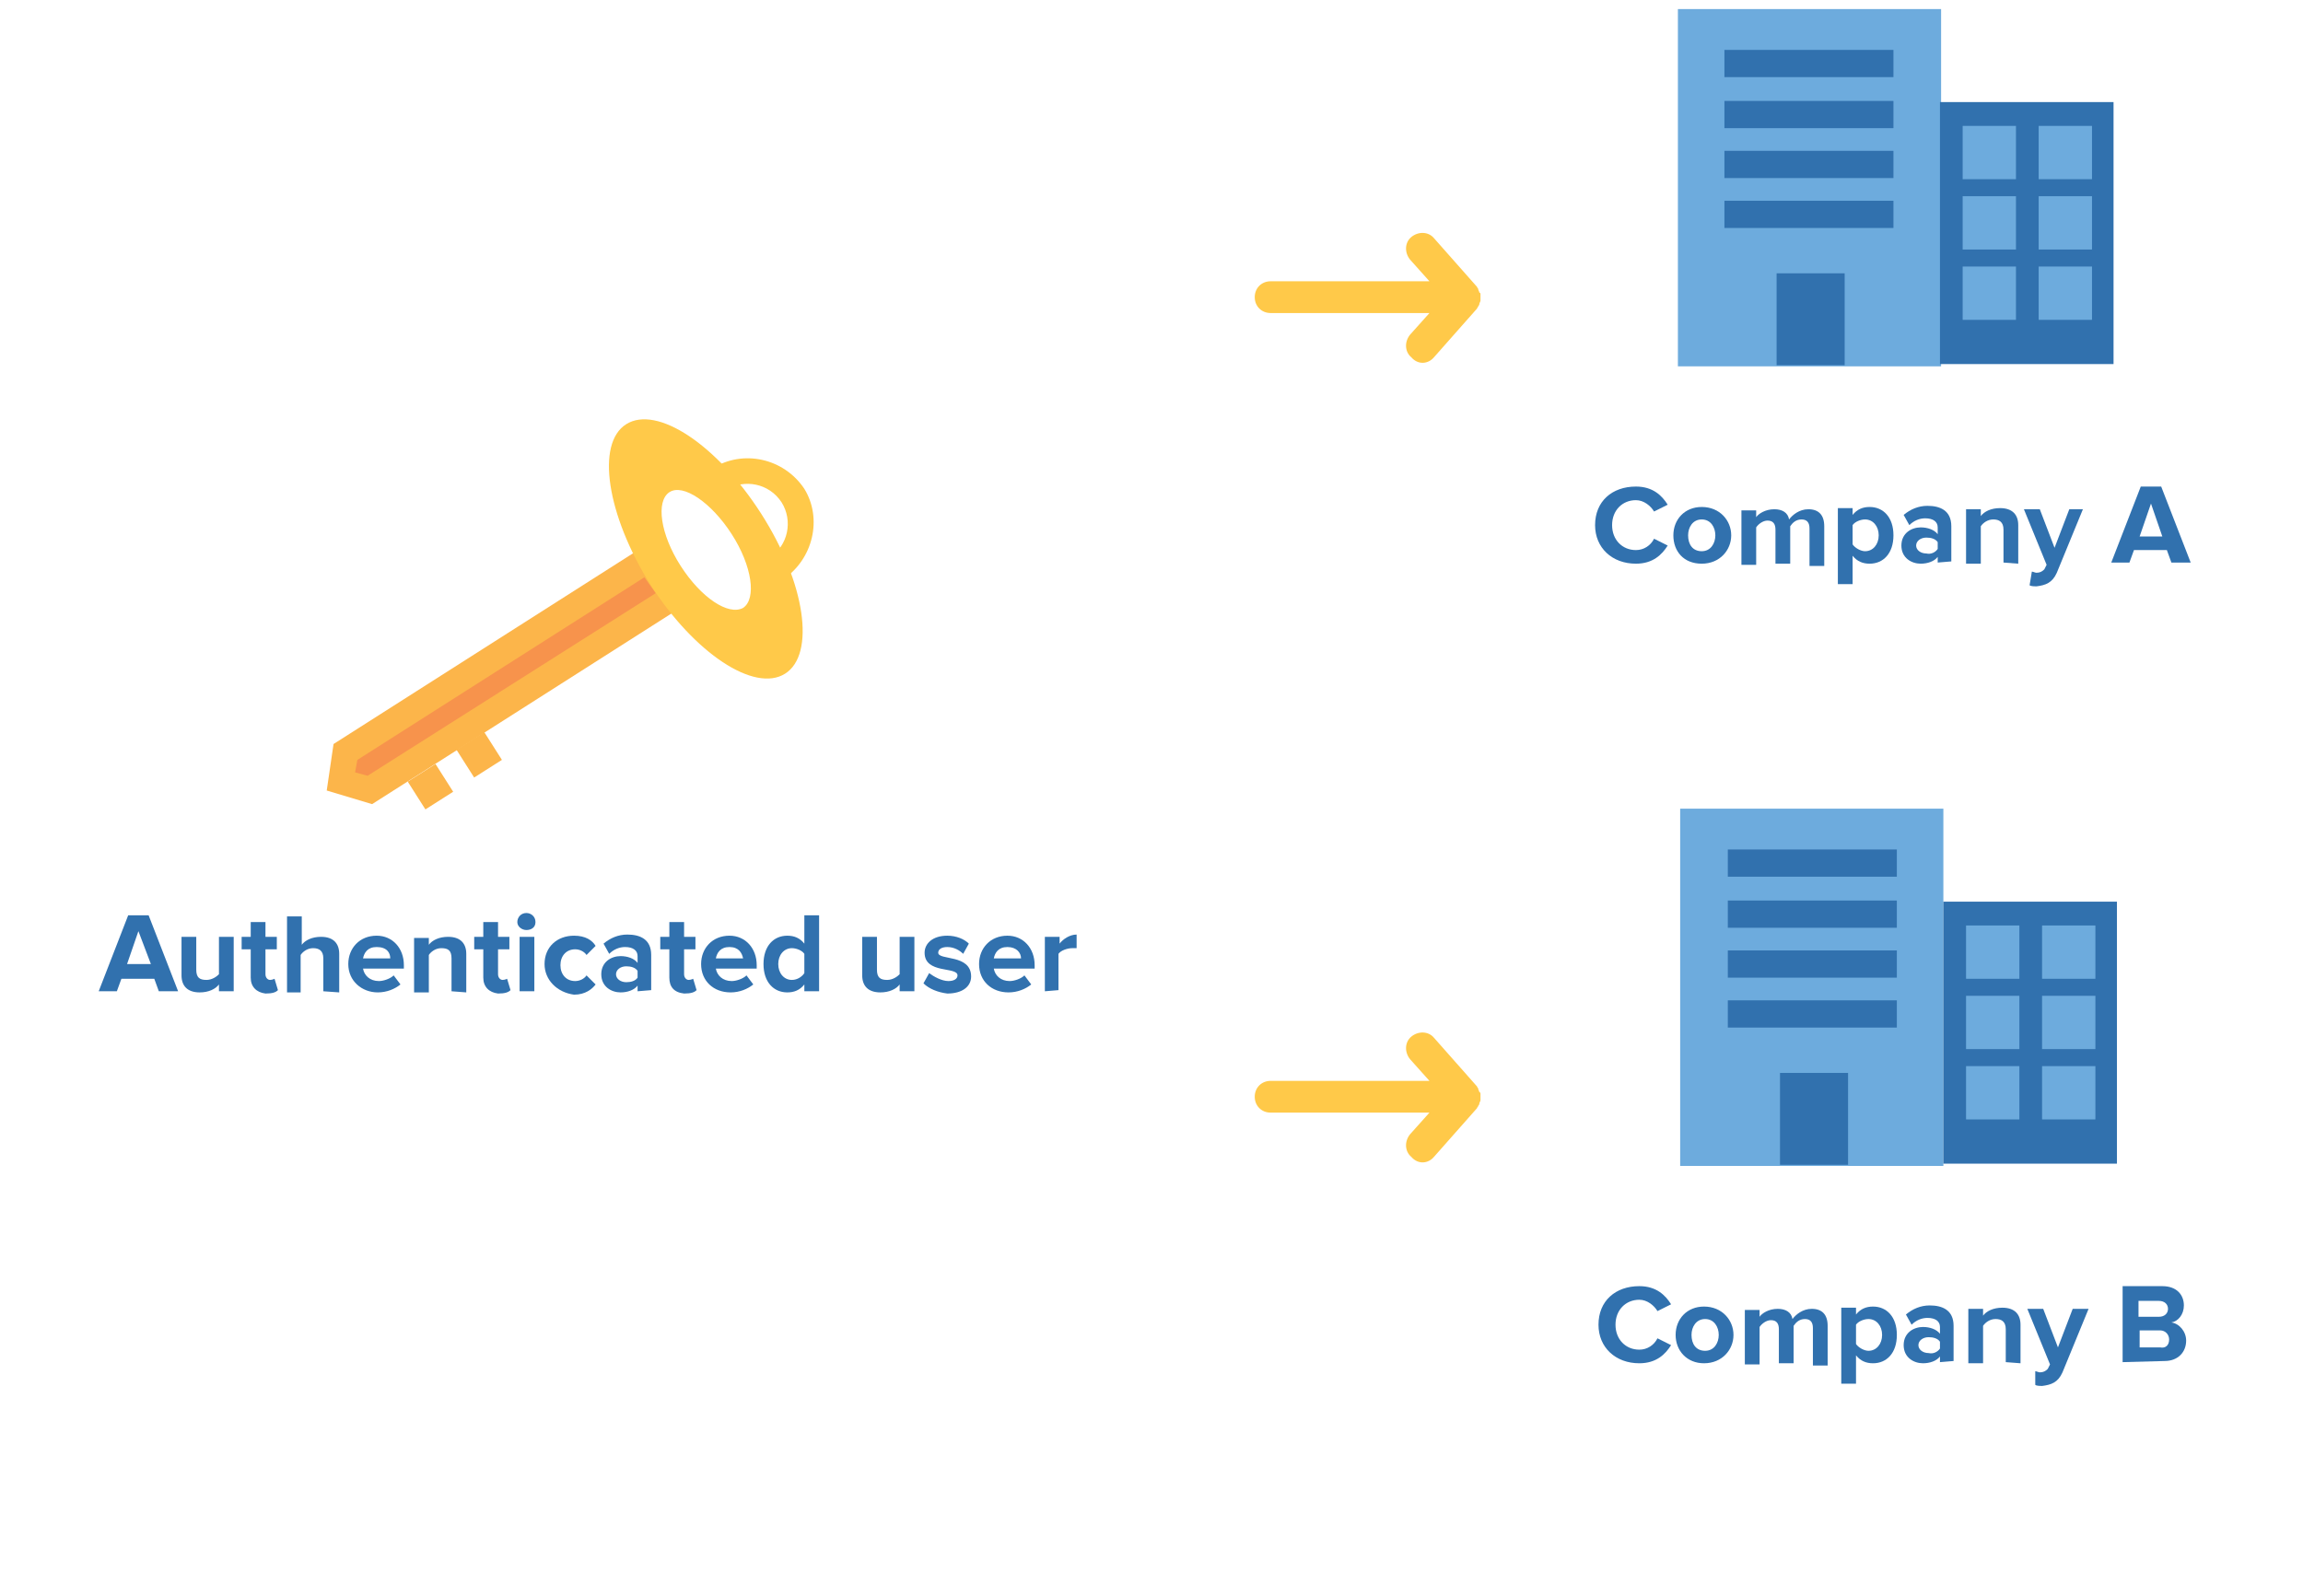
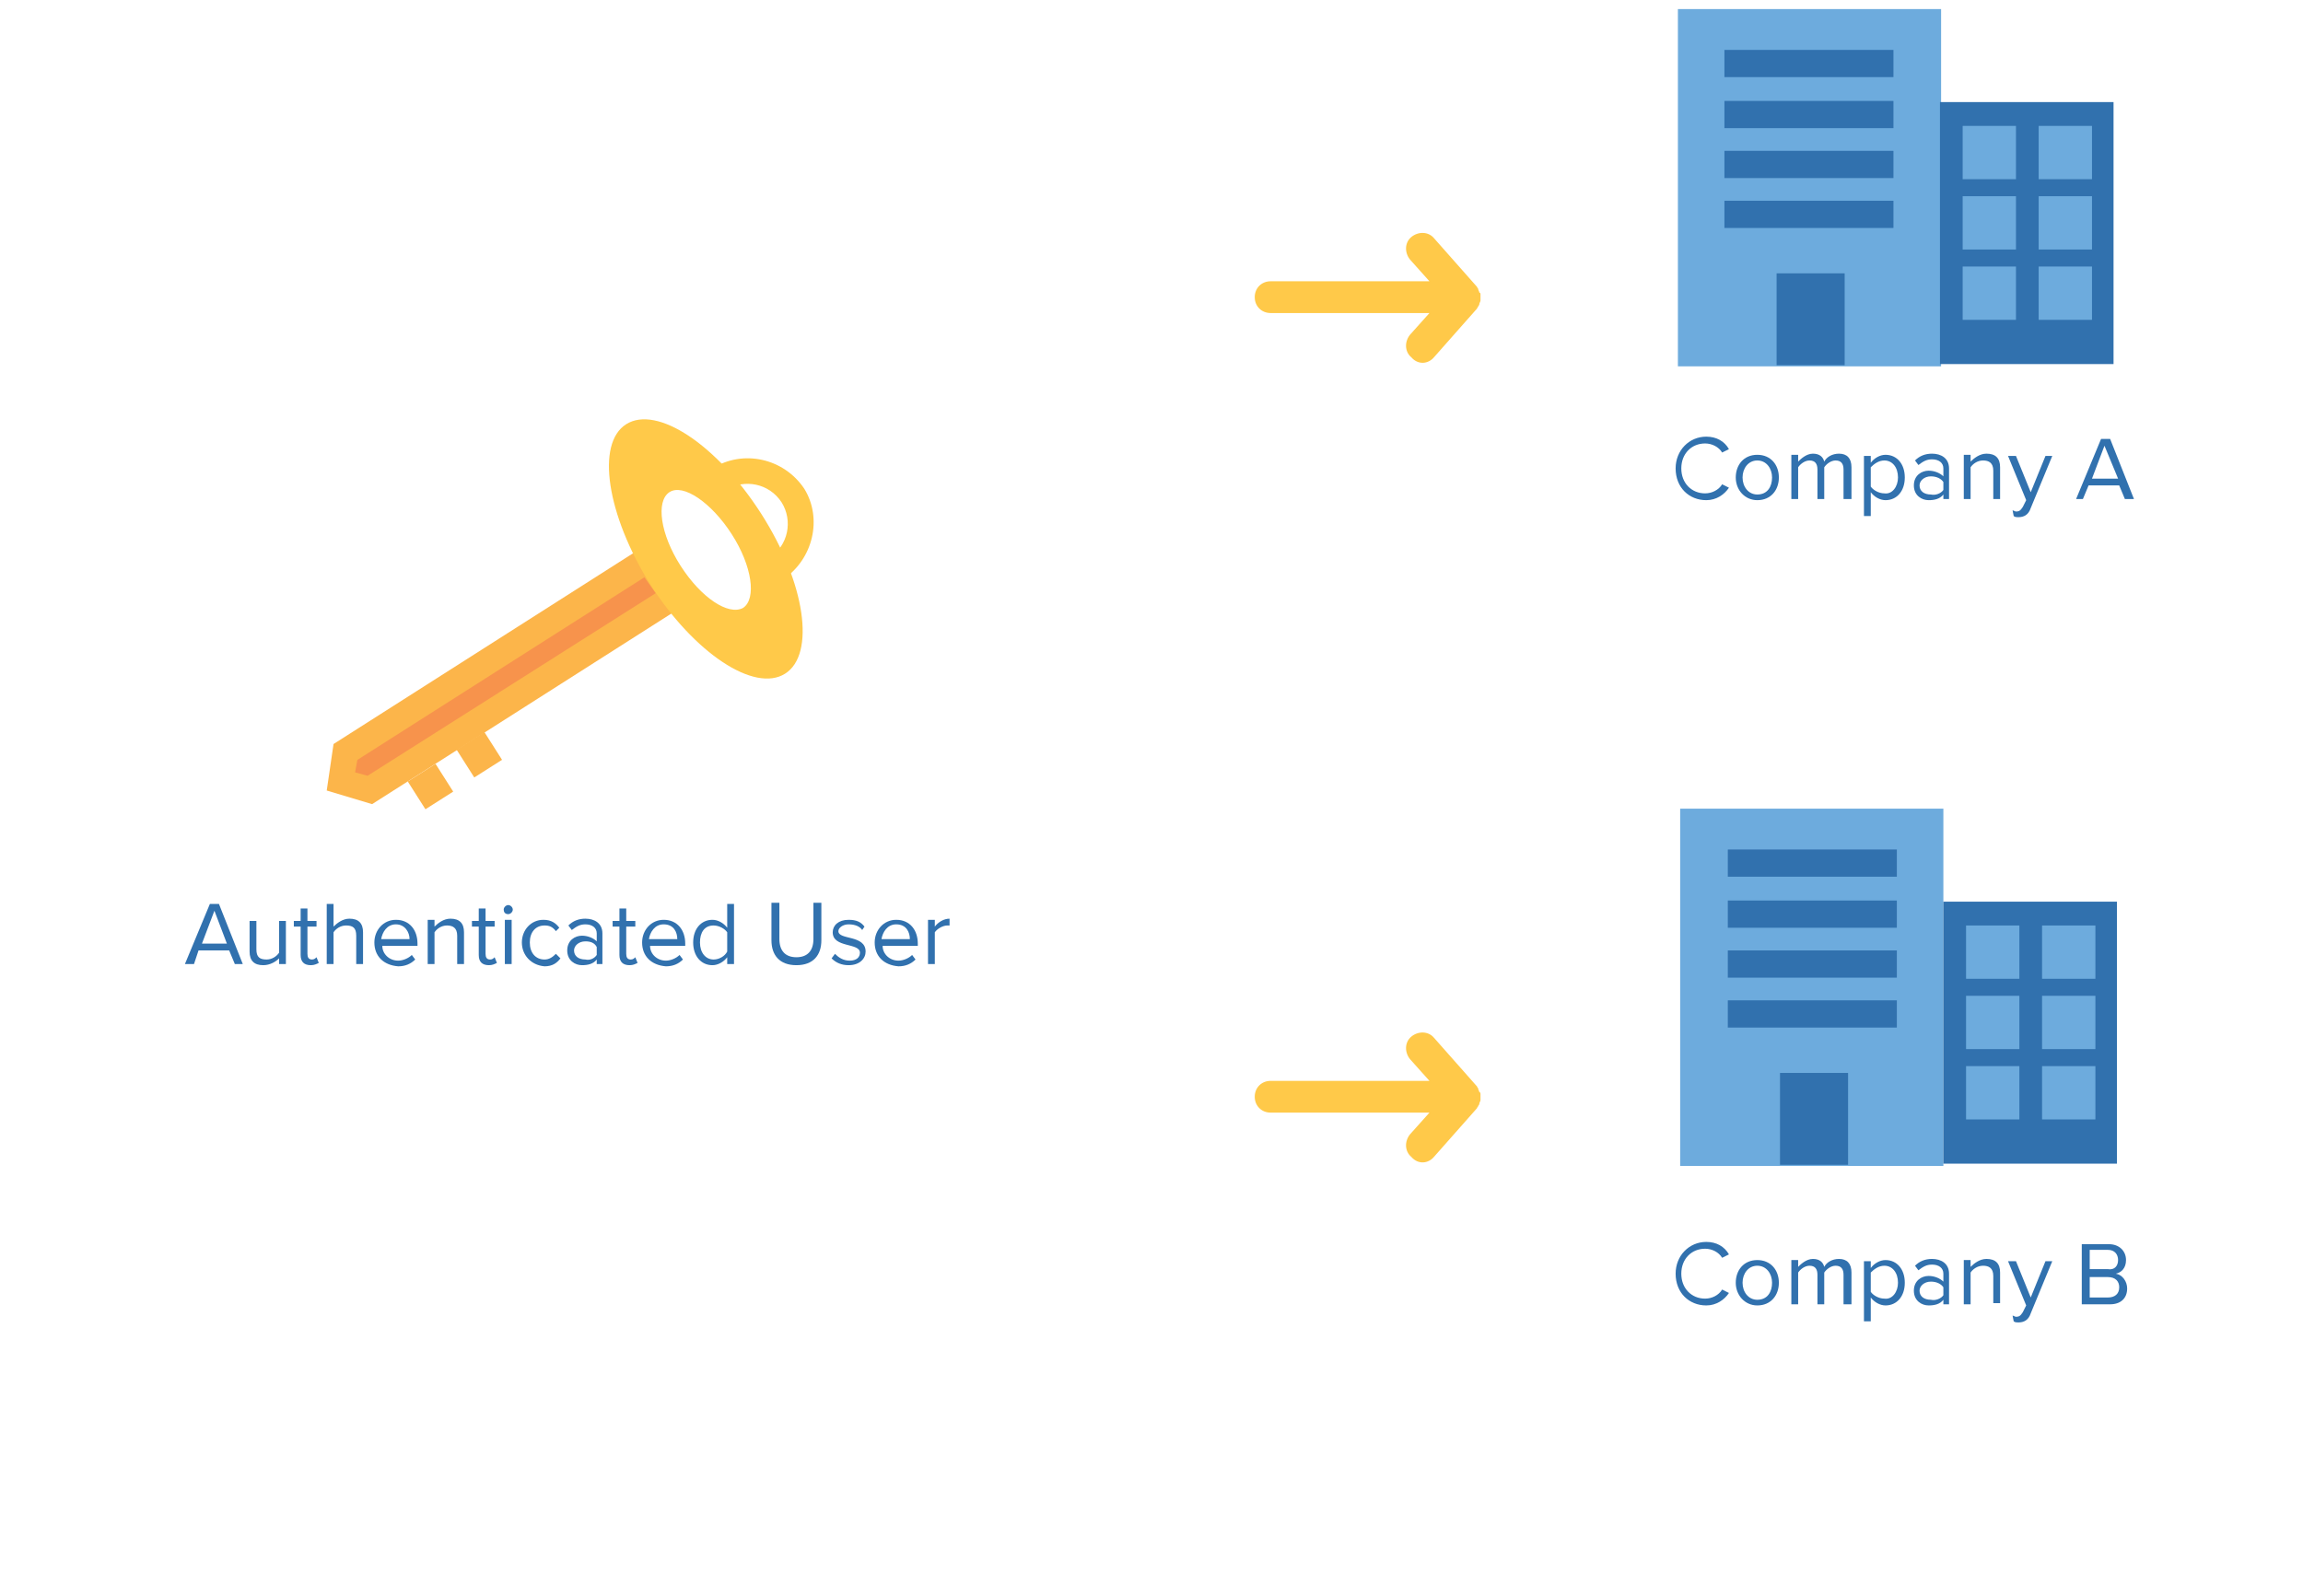
<svg xmlns="http://www.w3.org/2000/svg" version="1.1" id="Layer_1" x="0px" y="0px" viewBox="0 0 203 140.7" style="enable-background:new 0 0 203 140.7;" xml:space="preserve">
  <style type="text/css">
	.st0{fill:#FFC949;}
	.st1{fill:#FCB54A;}
	.st2{fill:#F7934C;}
- 	.st3{fill:#3171AE;}
- 	.st4{fill:#6DABDD;}
+ 	.st3{fill:#6DABDD;}
+ 	.st4{fill:#3171AE;}
</style>
  <g>
    <g>
      <path class="st0" d="M69,51.1l-1.2-1.9c1.7-1.1,2.1-3.3,1.1-4.9c-1.1-1.7-3.3-2.1-4.9-1.1l-1.2-1.9c2.7-1.7,6.3-0.9,8.1,1.8    C72.5,45.7,71.7,49.3,69,51.1z" />
    </g>
    <g>
      <polygon class="st1" points="60.9,53 32.8,70.9 28.8,69.7 29.4,65.6 57.5,47.7   " />
    </g>
    <g>
      <polygon class="st2" points="31.5,67 56.8,50.9 57.8,52.3 32.4,68.4 31.3,68.1   " />
    </g>
    <g>
-       <rect x="40.8" y="65.1" transform="matrix(0.8439 -0.5366 0.5366 0.8439 -29.1251 33.0625)" class="st1" width="2.9" height="2.9" />
-     </g>
-     <g>
-       <rect x="36.5" y="67.9" transform="matrix(0.8439 -0.5366 0.5366 0.8439 -31.2958 31.2026)" class="st1" width="2.9" height="2.9" />
+       <rect x="40.8" y="65.1" transform="matrix(0.8439 -0.5366 0.5366 0.8439 -29.1146 33.0569)" class="st1" width="2.9" height="2.9" />
+     </g>
+     <g>
+       <rect x="36.5" y="67.9" transform="matrix(0.8439 -0.5366 0.5366 0.8439 -31.2936 31.1901)" class="st1" width="2.9" height="2.9" />
    </g>
    <g>
      <path class="st0" d="M67.1,45.3c-3.9-6.1-9.2-9.6-11.9-7.9s-1.7,8,2.1,14.1c3.9,6.1,9.2,9.6,11.9,7.9C71.9,57.7,71,51.4,67.1,45.3    z M60,49.9c-1.8-2.8-2.2-5.7-1-6.5s3.7,0.9,5.5,3.7c1.8,2.8,2.2,5.7,1,6.5C64.2,54.3,61.8,52.7,60,49.9z" />
    </g>
  </g>
  <g>
-     <path class="st3" d="M14,87.4l-0.4-1.1h-2.9l-0.4,1.1H8.7l2.6-6.7h1.8l2.6,6.7H14z M12.2,82.1l-1,2.9h2.1L12.2,82.1z" />
-     <path class="st3" d="M19.3,87.4v-0.6c-0.3,0.4-0.9,0.7-1.7,0.7c-1.1,0-1.6-0.6-1.6-1.5v-3.4h1.3v2.9c0,0.7,0.3,0.9,0.9,0.9   c0.5,0,0.9-0.3,1.1-0.5v-3.3h1.3v4.8C20.6,87.4,19.3,87.4,19.3,87.4z" />
-     <path class="st3" d="M22.1,86.2v-2.5h-0.8v-1.1h0.8v-1.3h1.3v1.3h1v1.1h-1v2.2c0,0.3,0.2,0.5,0.4,0.5s0.4-0.1,0.4-0.1l0.3,1   c-0.2,0.2-0.5,0.3-1.1,0.3C22.6,87.5,22.1,87,22.1,86.2z" />
-     <path class="st3" d="M28.5,87.4v-2.9c0-0.7-0.4-0.9-0.9-0.9s-0.9,0.3-1.1,0.6v3.3h-1.2v-6.7h1.3v2.5c0.3-0.4,0.9-0.7,1.7-0.7   c1.1,0,1.6,0.6,1.6,1.5v3.4L28.5,87.4L28.5,87.4z" />
-     <path class="st3" d="M30.7,85c0-1.4,1-2.5,2.5-2.5c1.4,0,2.4,1.1,2.4,2.6v0.3H32c0.1,0.6,0.6,1.1,1.4,1.1c0.4,0,1-0.2,1.3-0.5   l0.6,0.8c-0.5,0.4-1.2,0.7-2,0.7C31.9,87.5,30.7,86.5,30.7,85z M33.2,83.5c-0.8,0-1.1,0.5-1.2,1h2.4C34.4,84,34.1,83.5,33.2,83.5z" />
-     <path class="st3" d="M39.8,87.4v-2.9c0-0.7-0.3-0.9-0.9-0.9c-0.5,0-0.9,0.3-1.1,0.6v3.3h-1.3v-4.8h1.3v0.6c0.3-0.4,0.9-0.7,1.7-0.7   c1.1,0,1.6,0.6,1.6,1.5v3.4L39.8,87.4L39.8,87.4z" />
-     <path class="st3" d="M42.6,86.2v-2.5h-0.8v-1.1h0.8v-1.3h1.3v1.3h1v1.1h-1v2.2c0,0.3,0.2,0.5,0.4,0.5s0.4-0.1,0.4-0.1l0.3,1   c-0.2,0.2-0.5,0.3-1.1,0.3C43.1,87.5,42.6,87,42.6,86.2z" />
-     <path class="st3" d="M45.6,81.3c0-0.4,0.3-0.8,0.8-0.8c0.4,0,0.8,0.3,0.8,0.8S46.8,82,46.4,82S45.6,81.7,45.6,81.3z M45.8,87.4   v-4.8h1.3v4.8H45.8z" />
-     <path class="st3" d="M48,85c0-1.5,1.1-2.5,2.6-2.5c1,0,1.6,0.4,1.9,0.9l-0.8,0.8c-0.2-0.3-0.6-0.5-1-0.5c-0.8,0-1.3,0.6-1.3,1.4   s0.5,1.4,1.3,1.4c0.4,0,0.8-0.2,1-0.5l0.8,0.8c-0.3,0.4-0.9,0.9-1.9,0.9C49.1,87.5,48,86.4,48,85z" />
-     <path class="st3" d="M56.2,87.4v-0.5c-0.3,0.4-0.9,0.6-1.5,0.6c-0.8,0-1.7-0.5-1.7-1.6s0.9-1.6,1.7-1.6c0.6,0,1.2,0.2,1.5,0.6v-0.6   c0-0.5-0.4-0.8-1.1-0.8c-0.5,0-1,0.2-1.4,0.6l-0.5-0.9c0.6-0.5,1.3-0.8,2.1-0.8c1.1,0,2.1,0.4,2.1,1.8v3.1L56.2,87.4L56.2,87.4z    M56.2,86.2v-0.6c-0.2-0.3-0.6-0.4-1-0.4c-0.5,0-0.9,0.3-0.9,0.7s0.4,0.7,0.9,0.7C55.6,86.6,56,86.5,56.2,86.2z" />
-     <path class="st3" d="M59,86.2v-2.5h-0.8v-1.1H59v-1.3h1.3v1.3h1v1.1h-1v2.2c0,0.3,0.2,0.5,0.4,0.5s0.4-0.1,0.4-0.1l0.3,1   c-0.2,0.2-0.5,0.3-1.1,0.3C59.4,87.5,59,87,59,86.2z" />
-     <path class="st3" d="M61.8,85c0-1.4,1-2.5,2.5-2.5c1.4,0,2.4,1.1,2.4,2.6v0.3h-3.6c0.1,0.6,0.6,1.1,1.4,1.1c0.4,0,1-0.2,1.3-0.5   l0.6,0.8c-0.5,0.4-1.2,0.7-2,0.7C62.9,87.5,61.8,86.5,61.8,85z M64.3,83.5c-0.8,0-1.1,0.5-1.2,1h2.4C65.4,84,65.1,83.5,64.3,83.5z" />
-     <path class="st3" d="M70.9,87.4v-0.6c-0.4,0.5-0.9,0.7-1.5,0.7c-1.2,0-2.1-0.9-2.1-2.5s0.9-2.5,2.1-2.5c0.6,0,1.1,0.2,1.5,0.7v-2.5   h1.3v6.7C72.2,87.4,70.9,87.4,70.9,87.4z M70.9,85.8v-1.7c-0.2-0.3-0.7-0.5-1.1-0.5c-0.7,0-1.2,0.6-1.2,1.4s0.5,1.4,1.2,1.4   C70.3,86.4,70.7,86.1,70.9,85.8z" />
-     <path class="st3" d="M79.3,87.4v-0.6c-0.3,0.4-0.9,0.7-1.7,0.7c-1.1,0-1.6-0.6-1.6-1.5v-3.4h1.3v2.9c0,0.7,0.3,0.9,0.9,0.9   c0.5,0,0.9-0.3,1.1-0.5v-3.3h1.3v4.8C80.6,87.4,79.3,87.4,79.3,87.4z" />
-     <path class="st3" d="M81.4,86.7l0.5-0.9c0.4,0.3,1.1,0.7,1.7,0.7c0.5,0,0.8-0.2,0.8-0.5c0-0.8-2.9-0.1-2.9-2c0-0.8,0.7-1.5,2-1.5   c0.8,0,1.5,0.3,1.9,0.7l-0.5,0.9c-0.3-0.3-0.8-0.6-1.4-0.6c-0.5,0-0.8,0.2-0.8,0.5c0,0.7,2.9,0.1,2.9,2.1c0,0.9-0.8,1.5-2.1,1.5   C82.7,87.5,81.9,87.2,81.4,86.7z" />
-     <path class="st3" d="M86.3,85c0-1.4,1-2.5,2.5-2.5c1.4,0,2.4,1.1,2.4,2.6v0.3h-3.6c0.1,0.6,0.6,1.1,1.4,1.1c0.4,0,1-0.2,1.3-0.5   l0.6,0.8c-0.5,0.4-1.2,0.7-2,0.7C87.4,87.5,86.3,86.5,86.3,85z M88.8,83.5c-0.8,0-1.1,0.5-1.2,1H90C90,84,89.6,83.5,88.8,83.5z" />
-     <path class="st3" d="M92.1,87.4v-4.8h1.3v0.6c0.3-0.4,0.9-0.8,1.5-0.8v1.2c-0.1,0-0.2,0-0.4,0c-0.4,0-1,0.2-1.2,0.5v3.2L92.1,87.4   L92.1,87.4z" />
-   </g>
-   <g>
-     <g>
-       <path class="st3" d="M140.6,46.3c0-2.1,1.5-3.4,3.6-3.4c1.5,0,2.3,0.8,2.8,1.6l-1.2,0.6c-0.3-0.5-0.9-1-1.6-1    c-1.2,0-2.1,0.9-2.1,2.2s0.9,2.2,2.1,2.2c0.7,0,1.3-0.4,1.6-1l1.2,0.6c-0.5,0.8-1.3,1.6-2.8,1.6C142.1,49.7,140.6,48.3,140.6,46.3    z" />
-       <path class="st3" d="M147.5,47.2c0-1.4,1-2.5,2.5-2.5c1.6,0,2.6,1.2,2.6,2.5s-1,2.5-2.6,2.5S147.5,48.6,147.5,47.2z M151.2,47.2    c0-0.7-0.4-1.4-1.2-1.4s-1.2,0.7-1.2,1.4c0,0.8,0.4,1.4,1.2,1.4C150.8,48.6,151.2,47.9,151.2,47.2z" />
-       <path class="st3" d="M159.5,49.6v-3c0-0.5-0.2-0.8-0.7-0.8s-0.8,0.3-1,0.6v3.3h-1.3v-3c0-0.5-0.2-0.8-0.7-0.8    c-0.4,0-0.8,0.3-1,0.6v3.3h-1.3V45h1.3v0.6c0.2-0.3,0.8-0.7,1.6-0.7c0.7,0,1.2,0.3,1.3,0.9c0.3-0.4,0.9-0.9,1.7-0.9    c0.9,0,1.4,0.5,1.4,1.5v3.5h-1.3V49.6z" />
-       <path class="st3" d="M163.3,49v2.5H162v-6.7h1.3v0.6c0.4-0.5,0.9-0.7,1.5-0.7c1.2,0,2.1,0.9,2.1,2.5s-0.9,2.5-2.1,2.5    C164.2,49.7,163.7,49.5,163.3,49z M165.6,47.2c0-0.8-0.5-1.4-1.2-1.4c-0.4,0-0.9,0.2-1.1,0.5V48c0.2,0.3,0.7,0.6,1.1,0.6    C165.1,48.6,165.6,48,165.6,47.2z" />
-       <path class="st3" d="M170.8,49.6v-0.5c-0.3,0.4-0.9,0.6-1.5,0.6c-0.8,0-1.7-0.5-1.7-1.6s0.9-1.6,1.7-1.6c0.6,0,1.2,0.2,1.5,0.6    v-0.6c0-0.5-0.4-0.8-1.1-0.8c-0.5,0-1,0.2-1.4,0.6l-0.5-0.9c0.6-0.5,1.3-0.8,2.1-0.8c1.1,0,2.1,0.4,2.1,1.8v3.1L170.8,49.6    L170.8,49.6z M170.8,48.4v-0.6c-0.2-0.3-0.6-0.4-1-0.4c-0.5,0-0.9,0.3-0.9,0.7s0.4,0.7,0.9,0.7C170.2,48.9,170.6,48.7,170.8,48.4z    " />
-       <path class="st3" d="M176.6,49.6v-2.9c0-0.7-0.4-0.9-0.9-0.9s-0.9,0.3-1.1,0.6v3.3h-1.3v-4.8h1.3v0.6c0.3-0.4,0.9-0.7,1.7-0.7    c1.1,0,1.6,0.6,1.6,1.5v3.4L176.6,49.6L176.6,49.6z" />
-       <path class="st3" d="M179.1,50.4c0.1,0,0.3,0.1,0.4,0.1c0.3,0,0.5-0.1,0.7-0.3l0.2-0.4l-2-4.9h1.4l1.3,3.4l1.3-3.4h1.2l-2.3,5.6    c-0.4,0.9-1,1.1-1.8,1.2c-0.1,0-0.5,0-0.6-0.1L179.1,50.4z" />
-       <path class="st3" d="M191.4,49.6l-0.4-1.1h-2.9l-0.4,1.1h-1.6l2.6-6.7h1.8l2.6,6.7H191.4z M189.6,44.4l-1,2.9h2L189.6,44.4z" />
-     </g>
-     <g>
-       <g>
-         <g>
-           <g>
-             <g>
-               <rect x="147.9" y="0.8" class="st4" width="23.2" height="31.5" />
-             </g>
-           </g>
-         </g>
-         <g>
-           <g>
-             <g>
-               <rect x="156.6" y="24.1" class="st3" width="6" height="8.1" />
-             </g>
-           </g>
-         </g>
-         <g>
-           <g>
-             <g>
-               <g>
-                 <rect x="152" y="4.4" class="st3" width="14.9" height="2.4" />
-               </g>
-             </g>
-           </g>
-           <g>
-             <g>
-               <g>
-                 <rect x="152" y="8.9" class="st3" width="14.9" height="2.4" />
-               </g>
-             </g>
-           </g>
-           <g>
-             <g>
-               <g>
-                 <rect x="152" y="13.3" class="st3" width="14.9" height="2.4" />
-               </g>
-             </g>
-           </g>
-           <g>
-             <g>
-               <g>
-                 <rect x="152" y="17.7" class="st3" width="14.9" height="2.4" />
-               </g>
-             </g>
-           </g>
-         </g>
-       </g>
-       <g>
-         <g>
-           <g>
-             <rect x="171" y="9" class="st3" width="15.3" height="23.1" />
-           </g>
-         </g>
-       </g>
-       <g>
-         <g>
-           <g>
-             <g>
-               <g>
-                 <rect x="173" y="11.1" class="st4" width="4.7" height="4.7" />
-               </g>
-             </g>
-           </g>
-           <g>
-             <g>
-               <g>
-                 <rect x="173" y="17.3" class="st4" width="4.7" height="4.7" />
-               </g>
-             </g>
-           </g>
-           <g>
-             <g>
-               <g>
-                 <rect x="173" y="23.5" class="st4" width="4.7" height="4.7" />
-               </g>
-             </g>
-           </g>
-         </g>
-         <g>
-           <g>
-             <g>
-               <g>
-                 <rect x="179.7" y="11.1" class="st4" width="4.7" height="4.7" />
-               </g>
-             </g>
-           </g>
-           <g>
-             <g>
-               <g>
-                 <rect x="179.7" y="17.3" class="st4" width="4.7" height="4.7" />
-               </g>
-             </g>
-           </g>
-           <g>
-             <g>
-               <g>
-                 <rect x="179.7" y="23.5" class="st4" width="4.7" height="4.7" />
-               </g>
-             </g>
-           </g>
-         </g>
-       </g>
-     </g>
-   </g>
-   <g>
-     <g>
-       <path class="st3" d="M140.9,116.8c0-2.1,1.5-3.4,3.6-3.4c1.5,0,2.3,0.8,2.8,1.6l-1.2,0.6c-0.3-0.5-0.9-1-1.6-1    c-1.2,0-2.1,0.9-2.1,2.2s0.9,2.2,2.1,2.2c0.7,0,1.3-0.4,1.6-1l1.2,0.6c-0.5,0.8-1.3,1.6-2.8,1.6    C142.4,120.2,140.9,118.8,140.9,116.8z" />
-       <path class="st3" d="M147.7,117.7c0-1.4,1-2.5,2.5-2.5c1.6,0,2.6,1.2,2.6,2.5s-1,2.5-2.6,2.5C148.7,120.2,147.7,119.1,147.7,117.7    z M151.5,117.7c0-0.7-0.4-1.4-1.2-1.4s-1.2,0.7-1.2,1.4c0,0.8,0.4,1.4,1.2,1.4C151.1,119.1,151.5,118.4,151.5,117.7z" />
-       <path class="st3" d="M159.8,120.1v-3c0-0.5-0.2-0.8-0.7-0.8s-0.8,0.3-1,0.6v3.3h-1.3v-3c0-0.5-0.2-0.8-0.7-0.8    c-0.4,0-0.8,0.3-1,0.6v3.3h-1.3v-4.8h1.3v0.6c0.2-0.3,0.8-0.7,1.6-0.7c0.7,0,1.2,0.3,1.3,0.9c0.3-0.4,0.9-0.9,1.7-0.9    c0.9,0,1.4,0.5,1.4,1.5v3.5h-1.3V120.1z" />
-       <path class="st3" d="M163.6,119.5v2.5h-1.3v-6.7h1.3v0.6c0.4-0.5,0.9-0.7,1.5-0.7c1.2,0,2.1,0.9,2.1,2.5s-0.9,2.5-2.1,2.5    C164.5,120.2,164,120,163.6,119.5z M165.9,117.7c0-0.8-0.5-1.4-1.2-1.4c-0.4,0-0.9,0.2-1.1,0.5v1.7c0.2,0.3,0.7,0.6,1.1,0.6    C165.4,119.1,165.9,118.5,165.9,117.7z" />
-       <path class="st3" d="M171,120.1v-0.5c-0.3,0.4-0.9,0.6-1.5,0.6c-0.8,0-1.7-0.5-1.7-1.6s0.9-1.6,1.7-1.6c0.6,0,1.2,0.2,1.5,0.6V117    c0-0.5-0.4-0.8-1.1-0.8c-0.5,0-1,0.2-1.4,0.6l-0.5-0.9c0.6-0.5,1.3-0.8,2.1-0.8c1.1,0,2.1,0.4,2.1,1.8v3.1L171,120.1L171,120.1z     M171,118.9v-0.6c-0.2-0.3-0.6-0.4-1-0.4c-0.5,0-0.9,0.3-0.9,0.7s0.4,0.7,0.9,0.7C170.4,119.4,170.8,119.2,171,118.9z" />
-       <path class="st3" d="M176.8,120.1v-2.9c0-0.7-0.4-0.9-0.9-0.9s-0.9,0.3-1.1,0.6v3.3h-1.3v-4.8h1.3v0.6c0.3-0.4,0.9-0.7,1.7-0.7    c1.1,0,1.6,0.6,1.6,1.5v3.4L176.8,120.1L176.8,120.1z" />
-       <path class="st3" d="M179.4,120.9c0.1,0,0.3,0.1,0.4,0.1c0.3,0,0.5-0.1,0.7-0.3l0.2-0.4l-2-4.9h1.4l1.3,3.4l1.3-3.4h1.4l-2.3,5.6    c-0.4,0.9-1,1.1-1.8,1.2c-0.1,0-0.5,0-0.6-0.1L179.4,120.9z" />
-       <path class="st3" d="M187.1,120.1v-6.7h3.5c1.3,0,1.9,0.8,1.9,1.7c0,0.8-0.5,1.4-1.1,1.5c0.7,0.1,1.3,0.8,1.3,1.6    c0,1-0.7,1.8-1.9,1.8L187.1,120.1L187.1,120.1z M191.1,115.4c0-0.4-0.3-0.7-0.8-0.7h-1.8v1.4h1.8    C190.8,116.1,191.1,115.8,191.1,115.4z M191.2,118.1c0-0.4-0.3-0.8-0.8-0.8h-1.8v1.5h1.8C190.9,118.9,191.2,118.6,191.2,118.1z" />
-     </g>
-     <g>
-       <g>
-         <g>
-           <g>
-             <g>
-               <rect x="148.1" y="71.3" class="st4" width="23.2" height="31.5" />
-             </g>
-           </g>
-         </g>
-         <g>
-           <g>
-             <g>
-               <rect x="156.9" y="94.6" class="st3" width="6" height="8.1" />
-             </g>
-           </g>
-         </g>
-         <g>
-           <g>
-             <g>
-               <g>
-                 <rect x="152.3" y="74.9" class="st3" width="14.9" height="2.4" />
-               </g>
-             </g>
-           </g>
-           <g>
-             <g>
-               <g>
-                 <rect x="152.3" y="79.4" class="st3" width="14.9" height="2.4" />
-               </g>
-             </g>
-           </g>
-           <g>
-             <g>
-               <g>
-                 <rect x="152.3" y="83.8" class="st3" width="14.9" height="2.4" />
-               </g>
-             </g>
-           </g>
-           <g>
-             <g>
-               <g>
-                 <rect x="152.3" y="88.2" class="st3" width="14.9" height="2.4" />
-               </g>
-             </g>
-           </g>
-         </g>
-       </g>
-       <g>
-         <g>
-           <g>
-             <rect x="171.3" y="79.5" class="st3" width="15.3" height="23.1" />
-           </g>
-         </g>
-       </g>
-       <g>
-         <g>
-           <g>
-             <g>
-               <g>
-                 <rect x="173.3" y="81.6" class="st4" width="4.7" height="4.7" />
-               </g>
-             </g>
-           </g>
-           <g>
-             <g>
-               <g>
-                 <rect x="173.3" y="87.8" class="st4" width="4.7" height="4.7" />
-               </g>
-             </g>
-           </g>
-           <g>
-             <g>
-               <g>
-                 <rect x="173.3" y="94" class="st4" width="4.7" height="4.7" />
-               </g>
-             </g>
-           </g>
-         </g>
-         <g>
-           <g>
-             <g>
-               <g>
-                 <rect x="180" y="81.6" class="st4" width="4.7" height="4.7" />
-               </g>
-             </g>
-           </g>
-           <g>
-             <g>
-               <g>
-                 <rect x="180" y="87.8" class="st4" width="4.7" height="4.7" />
-               </g>
-             </g>
-           </g>
-           <g>
-             <g>
-               <g>
-                 <rect x="180" y="94" class="st4" width="4.7" height="4.7" />
+     <g>
+       <g>
+         <g>
+           <g>
+             <g>
+               <rect x="147.9" y="0.8" class="st3" width="23.2" height="31.5" />
+             </g>
+           </g>
+         </g>
+         <g>
+           <g>
+             <g>
+               <rect x="156.6" y="24.1" class="st4" width="6" height="8.1" />
+             </g>
+           </g>
+         </g>
+         <g>
+           <g>
+             <g>
+               <g>
+                 <rect x="152" y="4.4" class="st4" width="14.9" height="2.4" />
+               </g>
+             </g>
+           </g>
+           <g>
+             <g>
+               <g>
+                 <rect x="152" y="8.9" class="st4" width="14.9" height="2.4" />
+               </g>
+             </g>
+           </g>
+           <g>
+             <g>
+               <g>
+                 <rect x="152" y="13.3" class="st4" width="14.9" height="2.4" />
+               </g>
+             </g>
+           </g>
+           <g>
+             <g>
+               <g>
+                 <rect x="152" y="17.7" class="st4" width="14.9" height="2.4" />
+               </g>
+             </g>
+           </g>
+         </g>
+       </g>
+       <g>
+         <g>
+           <g>
+             <rect x="171" y="9" class="st4" width="15.3" height="23.1" />
+           </g>
+         </g>
+       </g>
+       <g>
+         <g>
+           <g>
+             <g>
+               <g>
+                 <rect x="173" y="11.1" class="st3" width="4.7" height="4.7" />
+               </g>
+             </g>
+           </g>
+           <g>
+             <g>
+               <g>
+                 <rect x="173" y="17.3" class="st3" width="4.7" height="4.7" />
+               </g>
+             </g>
+           </g>
+           <g>
+             <g>
+               <g>
+                 <rect x="173" y="23.5" class="st3" width="4.7" height="4.7" />
+               </g>
+             </g>
+           </g>
+         </g>
+         <g>
+           <g>
+             <g>
+               <g>
+                 <rect x="179.7" y="11.1" class="st3" width="4.7" height="4.7" />
+               </g>
+             </g>
+           </g>
+           <g>
+             <g>
+               <g>
+                 <rect x="179.7" y="17.3" class="st3" width="4.7" height="4.7" />
+               </g>
+             </g>
+           </g>
+           <g>
+             <g>
+               <g>
+                 <rect x="179.7" y="23.5" class="st3" width="4.7" height="4.7" />
+               </g>
+             </g>
+           </g>
+         </g>
+       </g>
+     </g>
+   </g>
+   <g>
+     <g>
+       <g>
+         <g>
+           <g>
+             <g>
+               <rect x="148.1" y="71.3" class="st3" width="23.2" height="31.5" />
+             </g>
+           </g>
+         </g>
+         <g>
+           <g>
+             <g>
+               <rect x="156.9" y="94.6" class="st4" width="6" height="8.1" />
+             </g>
+           </g>
+         </g>
+         <g>
+           <g>
+             <g>
+               <g>
+                 <rect x="152.3" y="74.9" class="st4" width="14.9" height="2.4" />
+               </g>
+             </g>
+           </g>
+           <g>
+             <g>
+               <g>
+                 <rect x="152.3" y="79.4" class="st4" width="14.9" height="2.4" />
+               </g>
+             </g>
+           </g>
+           <g>
+             <g>
+               <g>
+                 <rect x="152.3" y="83.8" class="st4" width="14.9" height="2.4" />
+               </g>
+             </g>
+           </g>
+           <g>
+             <g>
+               <g>
+                 <rect x="152.3" y="88.2" class="st4" width="14.9" height="2.4" />
+               </g>
+             </g>
+           </g>
+         </g>
+       </g>
+       <g>
+         <g>
+           <g>
+             <rect x="171.3" y="79.5" class="st4" width="15.3" height="23.1" />
+           </g>
+         </g>
+       </g>
+       <g>
+         <g>
+           <g>
+             <g>
+               <g>
+                 <rect x="173.3" y="81.6" class="st3" width="4.7" height="4.7" />
+               </g>
+             </g>
+           </g>
+           <g>
+             <g>
+               <g>
+                 <rect x="173.3" y="87.8" class="st3" width="4.7" height="4.7" />
+               </g>
+             </g>
+           </g>
+           <g>
+             <g>
+               <g>
+                 <rect x="173.3" y="94" class="st3" width="4.7" height="4.7" />
+               </g>
+             </g>
+           </g>
+         </g>
+         <g>
+           <g>
+             <g>
+               <g>
+                 <rect x="180" y="81.6" class="st3" width="4.7" height="4.7" />
+               </g>
+             </g>
+           </g>
+           <g>
+             <g>
+               <g>
+                 <rect x="180" y="87.8" class="st3" width="4.7" height="4.7" />
+               </g>
+             </g>
+           </g>
+           <g>
+             <g>
+               <g>
+                 <rect x="180" y="94" class="st3" width="4.7" height="4.7" />
              </g>
            </g>
          </g>
        </g>
      </g>
    </g>
  </g>
  <path class="st0" d="M126.4,31.5l3.8-4.3c0-0.1,0.1-0.1,0.1-0.2c0.1-0.1,0.1-0.2,0.1-0.2c0-0.1,0.1-0.2,0.1-0.3s0-0.2,0-0.2  c0-0.1,0-0.2,0-0.3s0-0.2-0.1-0.2c0-0.1-0.1-0.2-0.1-0.3s-0.1-0.1-0.1-0.2l-3.8-4.3c-0.5-0.6-1.4-0.6-2-0.1s-0.6,1.4-0.1,2l1.7,1.9  h-14c-0.8,0-1.4,0.6-1.4,1.4s0.6,1.4,1.4,1.4h14l-1.7,1.9c-0.5,0.6-0.5,1.5,0.1,2C125,32.2,125.9,32.1,126.4,31.5z" />
  <path class="st0" d="M126.4,102l3.8-4.3c0-0.1,0.1-0.1,0.1-0.2c0.1-0.1,0.1-0.2,0.1-0.2c0-0.1,0.1-0.2,0.1-0.3c0-0.1,0-0.2,0-0.2  c0-0.1,0-0.2,0-0.3c0-0.1,0-0.2-0.1-0.2c0-0.1-0.1-0.2-0.1-0.3c0-0.1-0.1-0.1-0.1-0.2l-3.8-4.3c-0.5-0.6-1.4-0.6-2-0.1  s-0.6,1.4-0.1,2l1.7,1.9h-14c-0.8,0-1.4,0.6-1.4,1.4s0.6,1.4,1.4,1.4h14l-1.7,1.9c-0.5,0.6-0.5,1.5,0.1,2  C125,102.7,125.9,102.6,126.4,102z" />
+   <g>
+     <path class="st4" d="M20.7,85l-0.5-1.2h-2.7L17.1,85h-0.8l2.2-5.3h0.8l2.1,5.3H20.7z M18.9,80.3l-1.1,2.9H20L18.9,80.3z" />
+     <path class="st4" d="M24.6,85v-0.5c-0.3,0.3-0.8,0.6-1.4,0.6c-0.8,0-1.2-0.4-1.2-1.2v-2.7h0.6v2.5c0,0.7,0.3,0.9,0.9,0.9   c0.5,0,0.9-0.3,1.1-0.6v-2.8h0.6V85H24.6z" />
+     <path class="st4" d="M26.5,84.2v-2.5h-0.6v-0.5h0.6v-1.1h0.6v1.1h0.8v0.5h-0.8v2.4c0,0.3,0.1,0.5,0.4,0.5c0.2,0,0.3-0.1,0.4-0.2   l0.2,0.5c-0.2,0.1-0.4,0.2-0.7,0.2C26.8,85.1,26.5,84.8,26.5,84.2z" />
+     <path class="st4" d="M31.4,85v-2.5c0-0.7-0.3-0.9-0.9-0.9c-0.5,0-0.9,0.3-1.1,0.6V85h-0.6v-5.3h0.6v2c0.3-0.3,0.8-0.7,1.4-0.7   c0.8,0,1.2,0.4,1.2,1.2V85H31.4z" />
+     <path class="st4" d="M33,83.1c0-1.1,0.8-2,1.9-2c1.2,0,1.9,0.9,1.9,2.1v0.2h-3.1c0,0.7,0.6,1.3,1.4,1.3c0.4,0,0.9-0.2,1.2-0.5   l0.3,0.4c-0.4,0.4-0.9,0.6-1.5,0.6C33.8,85.1,33,84.3,33,83.1z M34.9,81.5c-0.8,0-1.2,0.7-1.3,1.3h2.5   C36.1,82.2,35.7,81.5,34.9,81.5z" />
+     <path class="st4" d="M40.3,85v-2.5c0-0.7-0.4-0.9-0.9-0.9c-0.5,0-0.9,0.3-1.1,0.6V85h-0.6v-3.9h0.6v0.6c0.3-0.3,0.8-0.7,1.4-0.7   c0.8,0,1.2,0.4,1.2,1.2V85H40.3z" />
+     <path class="st4" d="M42.2,84.2v-2.5h-0.6v-0.5h0.6v-1.1h0.6v1.1h0.8v0.5h-0.8v2.4c0,0.3,0.1,0.5,0.4,0.5c0.2,0,0.3-0.1,0.4-0.2   l0.2,0.5c-0.2,0.1-0.4,0.2-0.7,0.2C42.5,85.1,42.2,84.8,42.2,84.2z" />
+     <path class="st4" d="M44.4,80.2c0-0.2,0.2-0.4,0.4-0.4c0.2,0,0.4,0.2,0.4,0.4s-0.2,0.4-0.4,0.4C44.5,80.6,44.4,80.4,44.4,80.2z    M44.5,85v-3.9h0.6V85H44.5z" />
+     <path class="st4" d="M46,83.1c0-1.1,0.8-2,1.9-2c0.7,0,1.1,0.3,1.4,0.7L49,82.1c-0.3-0.4-0.6-0.5-1-0.5c-0.8,0-1.3,0.6-1.3,1.5   s0.5,1.5,1.3,1.5c0.4,0,0.7-0.2,1-0.5l0.4,0.4c-0.3,0.4-0.7,0.7-1.4,0.7C46.8,85.1,46,84.2,46,83.1z" />
+     <path class="st4" d="M52.6,85v-0.4c-0.3,0.4-0.8,0.5-1.3,0.5c-0.6,0-1.3-0.4-1.3-1.3c0-0.9,0.7-1.3,1.3-1.3c0.5,0,1,0.2,1.3,0.5   v-0.7c0-0.5-0.4-0.8-1-0.8c-0.5,0-0.8,0.2-1.2,0.5l-0.3-0.4c0.4-0.4,0.9-0.6,1.5-0.6c0.8,0,1.5,0.4,1.5,1.3V85H52.6z M52.6,84.2   v-0.7C52.4,83.1,52,83,51.6,83c-0.6,0-1,0.4-1,0.8c0,0.5,0.4,0.8,1,0.8C52,84.7,52.4,84.5,52.6,84.2z" />
+     <path class="st4" d="M54.6,84.2v-2.5h-0.6v-0.5h0.6v-1.1h0.6v1.1H56v0.5h-0.8v2.4c0,0.3,0.1,0.5,0.4,0.5c0.2,0,0.3-0.1,0.4-0.2   l0.2,0.5c-0.2,0.1-0.4,0.2-0.7,0.2C54.9,85.1,54.6,84.8,54.6,84.2z" />
+     <path class="st4" d="M56.6,83.1c0-1.1,0.8-2,1.9-2c1.2,0,1.9,0.9,1.9,2.1v0.2h-3.1c0,0.7,0.6,1.3,1.4,1.3c0.4,0,0.9-0.2,1.2-0.5   l0.3,0.4c-0.4,0.4-0.9,0.6-1.5,0.6C57.4,85.1,56.6,84.3,56.6,83.1z M58.5,81.5c-0.8,0-1.2,0.7-1.3,1.3h2.5   C59.7,82.2,59.4,81.5,58.5,81.5z" />
+     <path class="st4" d="M64.1,85v-0.6c-0.3,0.4-0.8,0.7-1.3,0.7c-1,0-1.7-0.8-1.7-2c0-1.2,0.7-2,1.7-2c0.5,0,1,0.3,1.3,0.7v-2.1h0.6   V85H64.1z M64.1,83.9v-1.7c-0.2-0.3-0.7-0.6-1.2-0.6c-0.8,0-1.2,0.6-1.2,1.5s0.5,1.5,1.2,1.5C63.4,84.6,63.9,84.3,64.1,83.9z" />
+     <path class="st4" d="M68,82.9v-3.3h0.7v3.2c0,1,0.5,1.6,1.5,1.6s1.5-0.6,1.5-1.6v-3.2h0.7v3.3c0,1.3-0.7,2.2-2.2,2.2   C68.7,85.1,68,84.2,68,82.9z" />
+     <path class="st4" d="M73.3,84.5l0.3-0.4c0.3,0.3,0.7,0.6,1.3,0.6c0.6,0,0.9-0.3,0.9-0.7c0-0.9-2.4-0.4-2.4-1.8   c0-0.6,0.5-1.1,1.4-1.1c0.7,0,1.1,0.2,1.4,0.6L76,82c-0.2-0.3-0.6-0.5-1.2-0.5c-0.5,0-0.9,0.3-0.9,0.6c0,0.8,2.4,0.3,2.4,1.8   c0,0.6-0.5,1.2-1.5,1.2C74.2,85.1,73.7,84.9,73.3,84.5z" />
+     <path class="st4" d="M77.1,83.1c0-1.1,0.8-2,1.9-2c1.2,0,1.9,0.9,1.9,2.1v0.2h-3.1c0,0.7,0.6,1.3,1.4,1.3c0.4,0,0.9-0.2,1.2-0.5   l0.3,0.4c-0.4,0.4-0.9,0.6-1.5,0.6C77.9,85.1,77.1,84.3,77.1,83.1z M79,81.5c-0.8,0-1.2,0.7-1.3,1.3h2.5   C80.2,82.2,79.9,81.5,79,81.5z" />
+     <path class="st4" d="M81.8,85v-3.9h0.6v0.6c0.3-0.4,0.8-0.7,1.3-0.7v0.6c-0.1,0-0.1,0-0.2,0c-0.4,0-0.9,0.3-1.1,0.6V85H81.8z" />
+   </g>
+   <g>
+     <path class="st4" d="M147.7,41.3c0-1.6,1.2-2.8,2.7-2.8c0.9,0,1.6,0.4,2,1.1l-0.6,0.3c-0.3-0.5-0.9-0.8-1.5-0.8   c-1.2,0-2.1,0.9-2.1,2.2c0,1.3,0.9,2.2,2.1,2.2c0.6,0,1.2-0.3,1.5-0.8l0.6,0.3c-0.4,0.6-1.1,1.1-2,1.1   C148.9,44.1,147.7,43,147.7,41.3z" />
+     <path class="st4" d="M153,42.1c0-1.1,0.7-2,1.9-2c1.2,0,1.9,0.9,1.9,2c0,1.1-0.7,2-1.9,2C153.8,44.1,153,43.2,153,42.1z    M156.2,42.1c0-0.8-0.5-1.5-1.3-1.5c-0.8,0-1.3,0.7-1.3,1.5c0,0.8,0.5,1.5,1.3,1.5C155.8,43.6,156.2,42.9,156.2,42.1z" />
+     <path class="st4" d="M162.5,44v-2.6c0-0.5-0.2-0.8-0.7-0.8c-0.4,0-0.8,0.3-1,0.6V44h-0.6v-2.6c0-0.5-0.2-0.8-0.7-0.8   c-0.4,0-0.8,0.3-1,0.6V44h-0.6v-3.9h0.6v0.6c0.2-0.2,0.7-0.7,1.3-0.7c0.6,0,0.9,0.3,1,0.7c0.2-0.4,0.7-0.7,1.3-0.7   c0.7,0,1.1,0.4,1.1,1.2V44H162.5z" />
+     <path class="st4" d="M164.9,43.4v2.1h-0.6v-5.3h0.6v0.6c0.3-0.4,0.8-0.7,1.3-0.7c1,0,1.7,0.8,1.7,2c0,1.2-0.7,2-1.7,2   C165.7,44.1,165.2,43.8,164.9,43.4z M167.3,42.1c0-0.9-0.5-1.5-1.2-1.5c-0.5,0-0.9,0.3-1.2,0.6v1.7c0.2,0.3,0.7,0.6,1.2,0.6   C166.8,43.6,167.3,42.9,167.3,42.1z" />
+     <path class="st4" d="M171.3,44v-0.4c-0.3,0.4-0.8,0.5-1.3,0.5c-0.6,0-1.3-0.4-1.3-1.3c0-0.9,0.7-1.3,1.3-1.3c0.5,0,1,0.2,1.3,0.5   v-0.7c0-0.5-0.4-0.8-1-0.8c-0.5,0-0.8,0.2-1.2,0.5l-0.3-0.4c0.4-0.4,0.9-0.6,1.5-0.6c0.8,0,1.5,0.4,1.5,1.3V44H171.3z M171.3,43.2   v-0.7c-0.2-0.3-0.6-0.5-1.1-0.5c-0.6,0-1,0.4-1,0.8c0,0.5,0.4,0.8,1,0.8C170.6,43.7,171.1,43.5,171.3,43.2z" />
+     <path class="st4" d="M175.7,44v-2.5c0-0.7-0.4-0.9-0.9-0.9c-0.5,0-0.9,0.3-1.1,0.6V44h-0.6v-3.9h0.6v0.6c0.3-0.3,0.8-0.7,1.4-0.7   c0.8,0,1.2,0.4,1.2,1.2V44H175.7z" />
+     <path class="st4" d="M177.4,45c0.1,0,0.2,0.1,0.3,0.1c0.3,0,0.4-0.1,0.6-0.4l0.3-0.6l-1.6-3.9h0.7l1.3,3.2l1.3-3.2h0.6l-1.9,4.6   c-0.2,0.6-0.6,0.8-1.1,0.8c-0.1,0-0.3,0-0.4-0.1L177.4,45z" />
+     <path class="st4" d="M187.3,44l-0.5-1.2h-2.7l-0.5,1.2H183l2.2-5.3h0.8l2.1,5.3H187.3z M185.5,39.3l-1.1,2.9h2.3L185.5,39.3z" />
+   </g>
+   <g>
+     <path class="st4" d="M147.7,112.3c0-1.6,1.2-2.8,2.7-2.8c0.9,0,1.6,0.4,2,1.1l-0.6,0.3c-0.3-0.5-0.9-0.8-1.5-0.8   c-1.2,0-2.1,0.9-2.1,2.2c0,1.3,0.9,2.2,2.1,2.2c0.6,0,1.2-0.3,1.5-0.8l0.6,0.3c-0.4,0.6-1.1,1.1-2,1.1   C148.9,115.1,147.7,114,147.7,112.3z" />
+     <path class="st4" d="M153,113.1c0-1.1,0.7-2,1.9-2c1.2,0,1.9,0.9,1.9,2c0,1.1-0.7,2-1.9,2C153.8,115.1,153,114.2,153,113.1z    M156.2,113.1c0-0.8-0.5-1.5-1.3-1.5c-0.8,0-1.3,0.7-1.3,1.5c0,0.8,0.5,1.5,1.3,1.5C155.8,114.6,156.2,113.9,156.2,113.1z" />
+     <path class="st4" d="M162.5,115v-2.6c0-0.5-0.2-0.8-0.7-0.8c-0.4,0-0.8,0.3-1,0.6v2.8h-0.6v-2.6c0-0.5-0.2-0.8-0.7-0.8   c-0.4,0-0.8,0.3-1,0.6v2.8h-0.6v-3.9h0.6v0.6c0.2-0.2,0.7-0.7,1.3-0.7c0.6,0,0.9,0.3,1,0.7c0.2-0.4,0.7-0.7,1.3-0.7   c0.7,0,1.1,0.4,1.1,1.2v2.8H162.5z" />
+     <path class="st4" d="M164.9,114.4v2.1h-0.6v-5.3h0.6v0.6c0.3-0.4,0.8-0.7,1.3-0.7c1,0,1.7,0.8,1.7,2c0,1.2-0.7,2-1.7,2   C165.7,115.1,165.2,114.8,164.9,114.4z M167.3,113.1c0-0.9-0.5-1.5-1.2-1.5c-0.5,0-0.9,0.3-1.2,0.6v1.7c0.2,0.3,0.7,0.6,1.2,0.6   C166.8,114.6,167.3,113.9,167.3,113.1z" />
+     <path class="st4" d="M171.3,115v-0.4c-0.3,0.4-0.8,0.5-1.3,0.5c-0.6,0-1.3-0.4-1.3-1.3c0-0.9,0.7-1.3,1.3-1.3c0.5,0,1,0.2,1.3,0.5   v-0.7c0-0.5-0.4-0.8-1-0.8c-0.5,0-0.8,0.2-1.2,0.5l-0.3-0.4c0.4-0.4,0.9-0.6,1.5-0.6c0.8,0,1.5,0.4,1.5,1.3v2.7H171.3z    M171.3,114.2v-0.7c-0.2-0.3-0.6-0.5-1.1-0.5c-0.6,0-1,0.4-1,0.8c0,0.5,0.4,0.8,1,0.8C170.6,114.7,171.1,114.5,171.3,114.2z" />
+     <path class="st4" d="M175.7,115v-2.5c0-0.7-0.4-0.9-0.9-0.9c-0.5,0-0.9,0.3-1.1,0.6v2.8h-0.6v-3.9h0.6v0.6c0.3-0.3,0.8-0.7,1.4-0.7   c0.8,0,1.2,0.4,1.2,1.2v2.7H175.7z" />
+     <path class="st4" d="M177.4,116c0.1,0,0.2,0.1,0.3,0.1c0.3,0,0.4-0.1,0.6-0.4l0.3-0.6l-1.6-3.9h0.7l1.3,3.2l1.3-3.2h0.6l-1.9,4.6   c-0.2,0.6-0.6,0.8-1.1,0.8c-0.1,0-0.3,0-0.4-0.1L177.4,116z" />
+     <path class="st4" d="M183.5,115v-5.3h2.4c0.9,0,1.5,0.6,1.5,1.4c0,0.7-0.4,1.1-0.9,1.2c0.6,0.1,1,0.7,1,1.3c0,0.9-0.6,1.4-1.5,1.4   H183.5z M186.7,111.1c0-0.5-0.3-0.9-0.9-0.9h-1.6v1.7h1.6C186.4,112,186.7,111.6,186.7,111.1z M186.8,113.5c0-0.5-0.3-0.9-1-0.9   h-1.6v1.8h1.6C186.4,114.4,186.8,114.1,186.8,113.5z" />
+   </g>
</svg>
